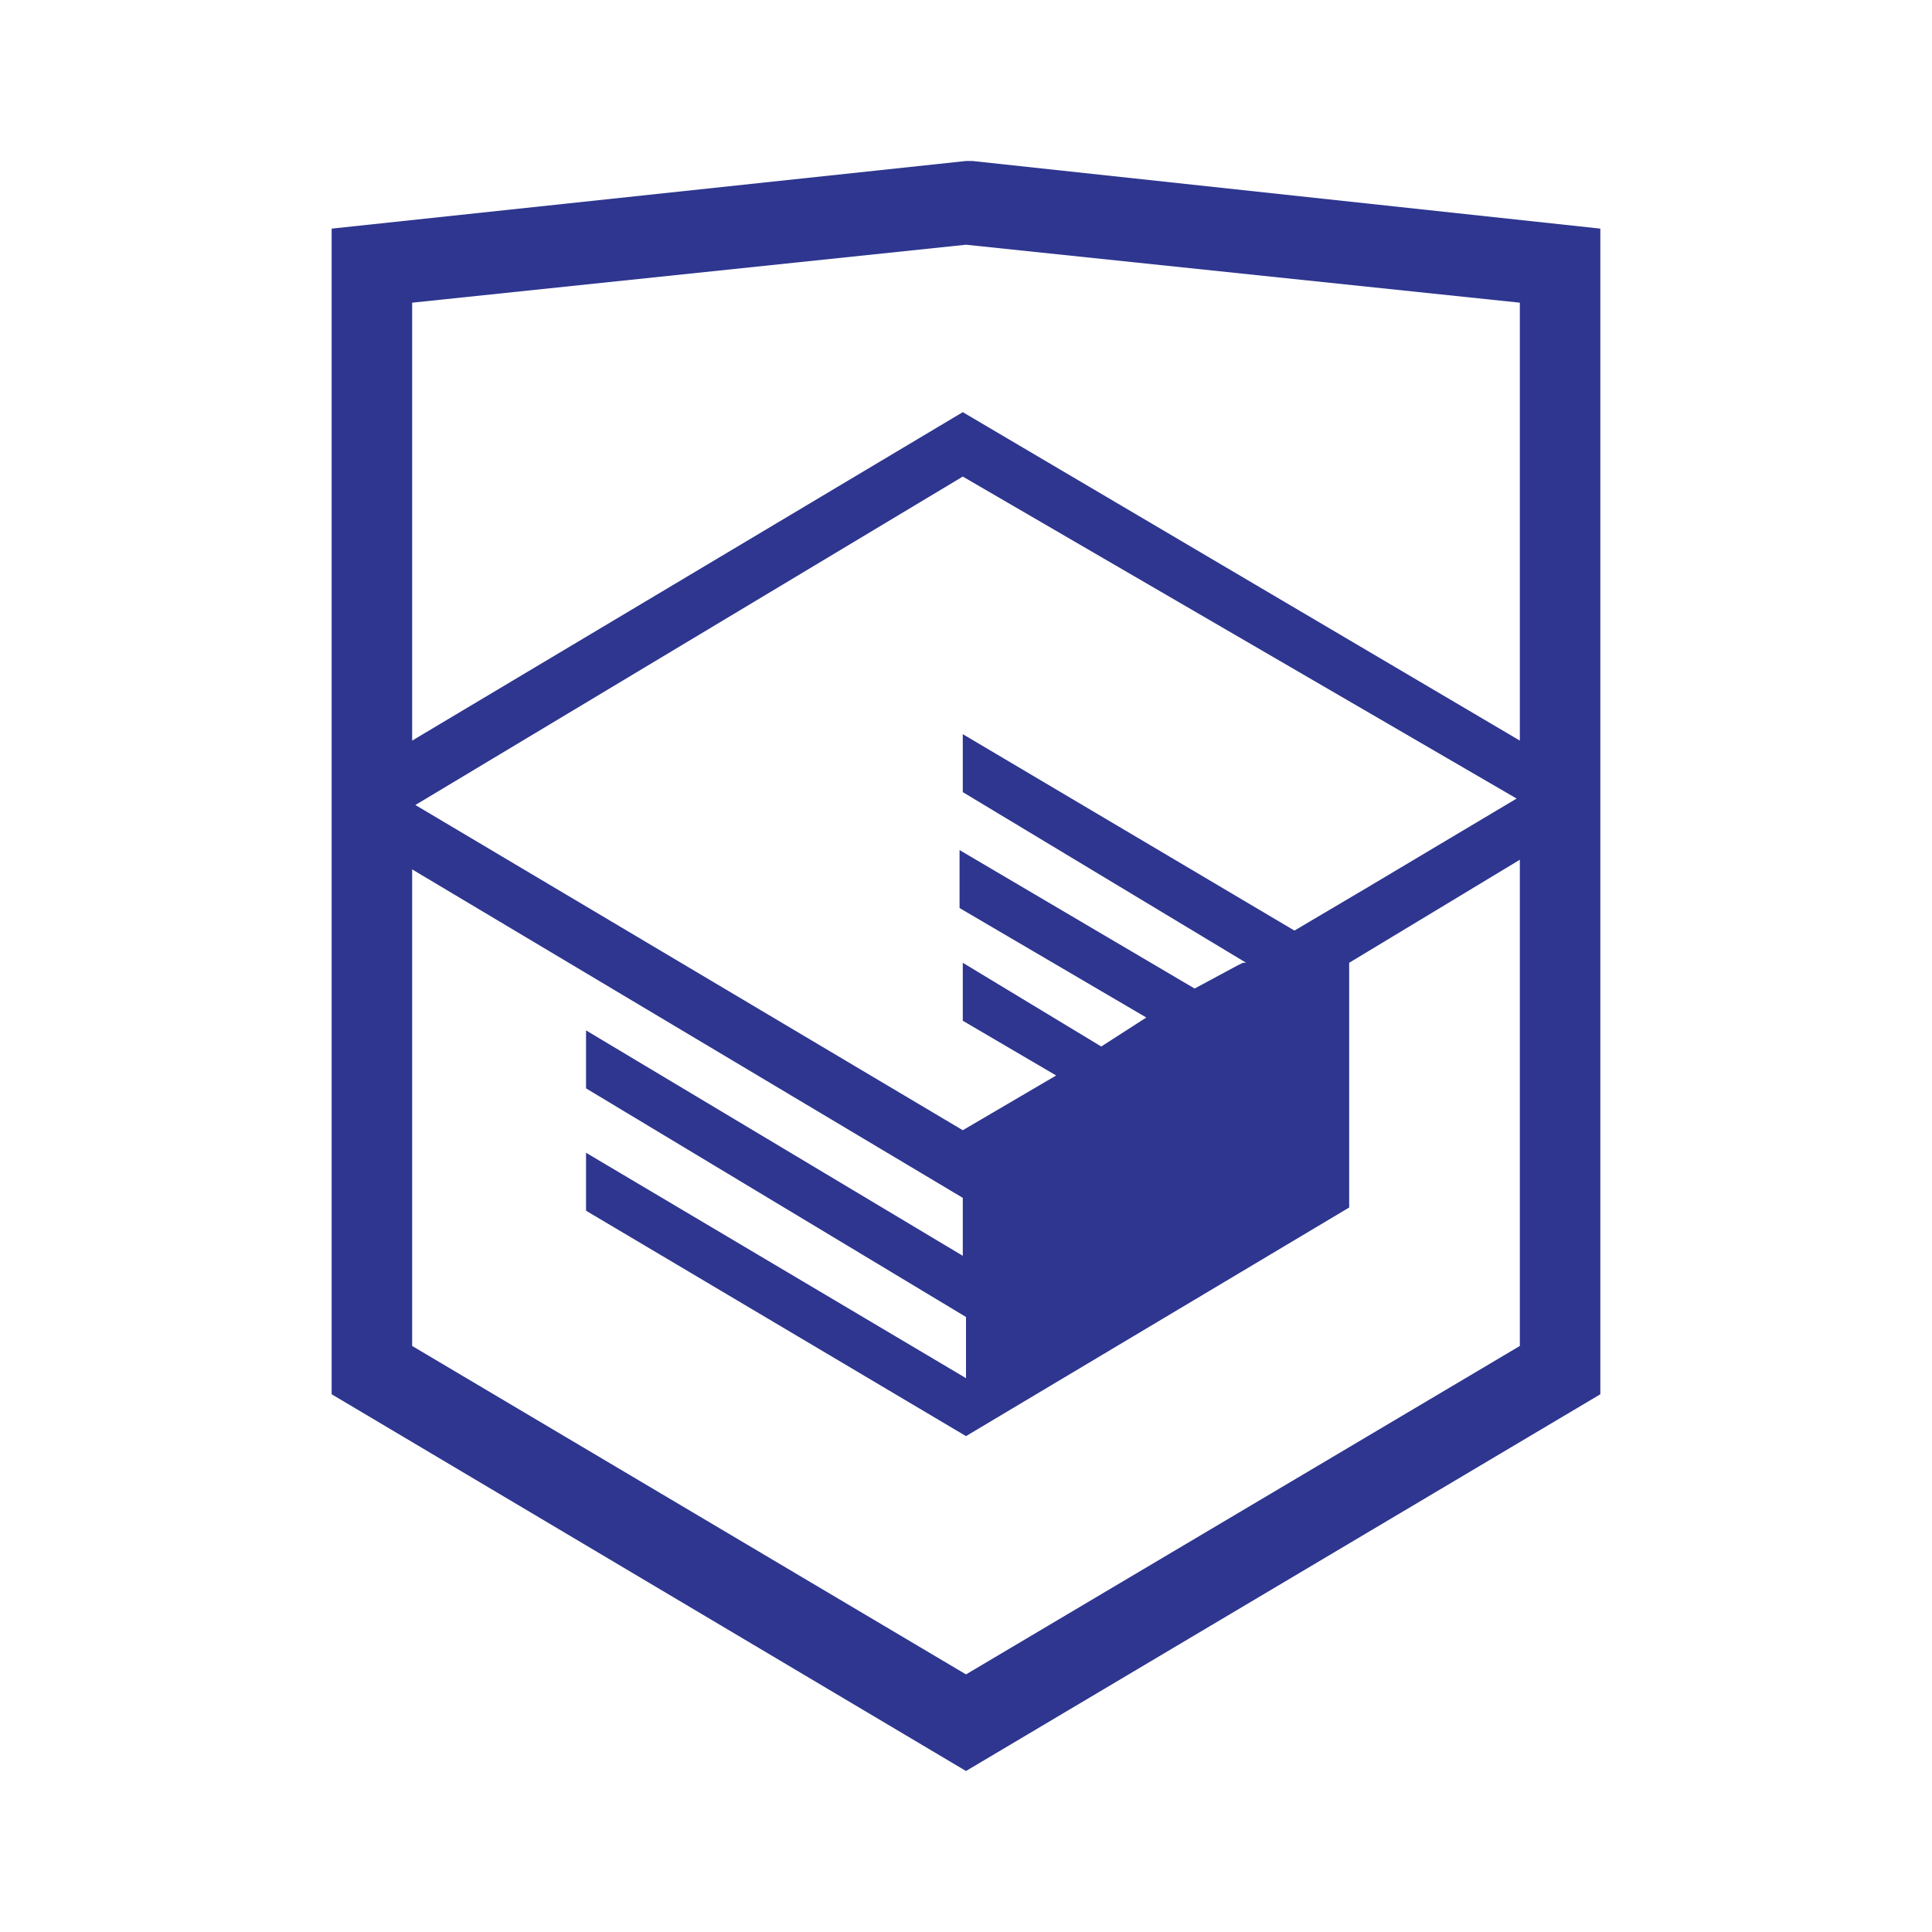
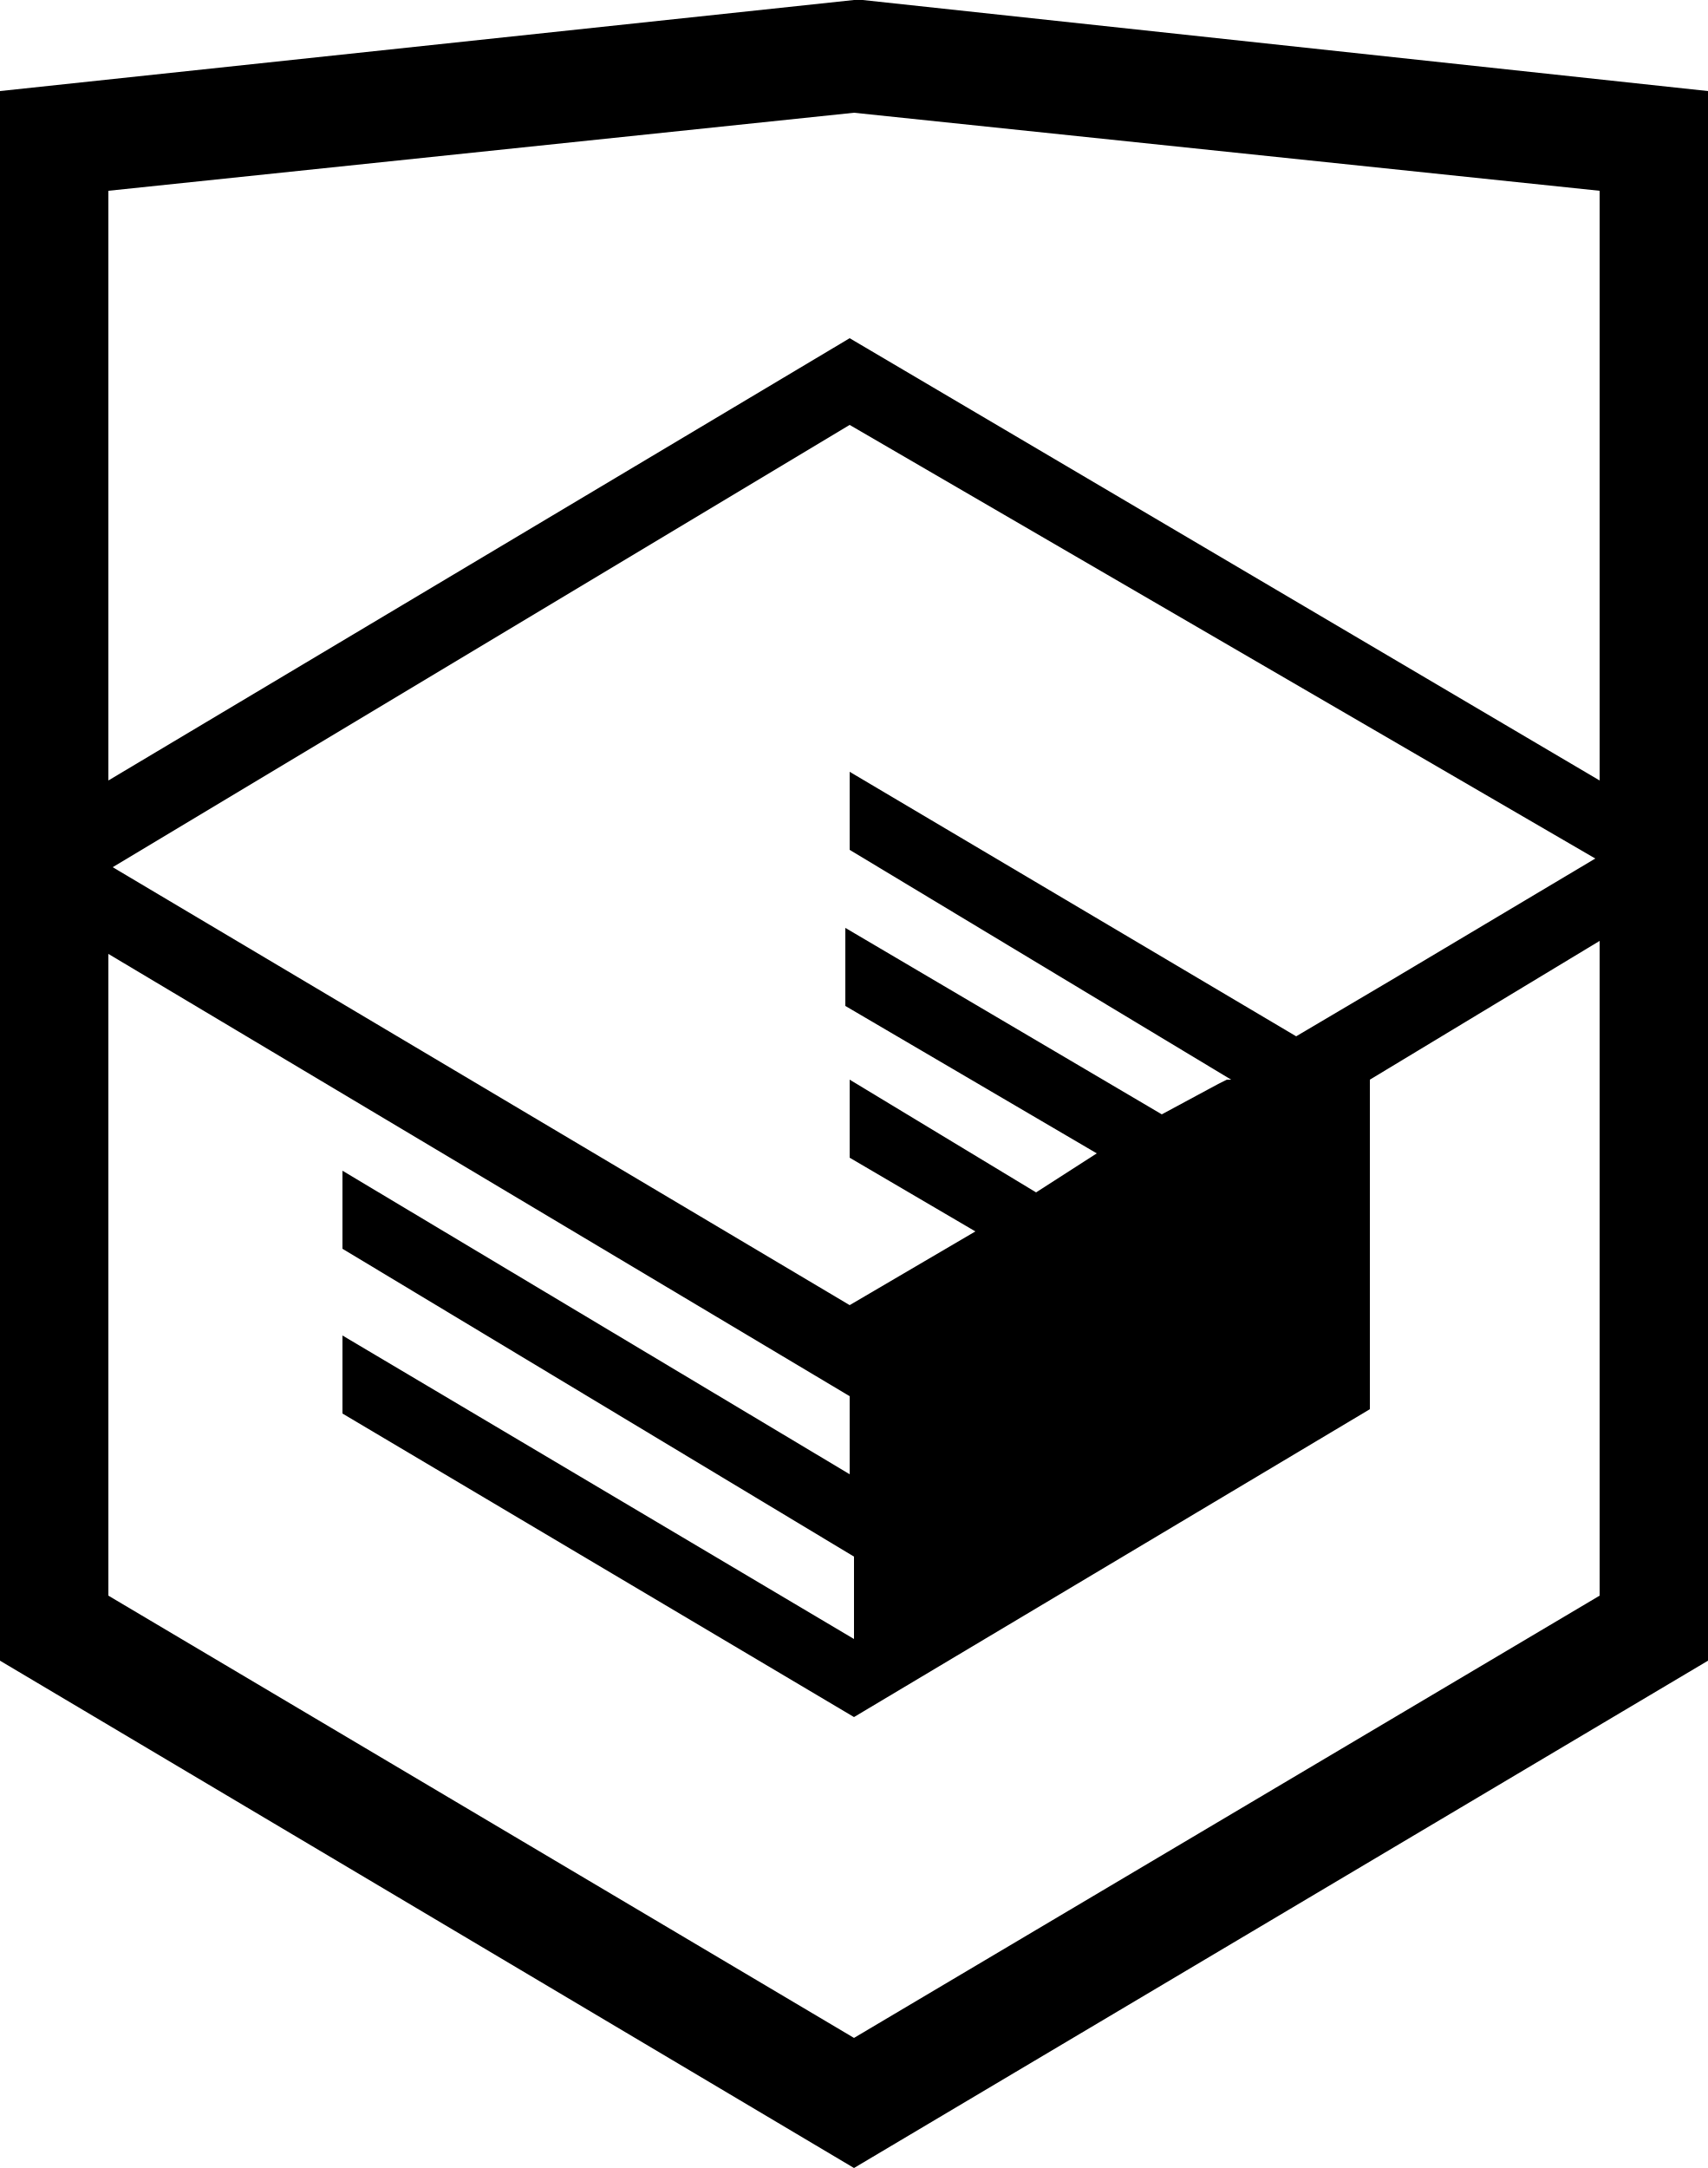
- <svg xmlns="http://www.w3.org/2000/svg" viewBox="0 0 60 60">
-   <path fill="#2E368F" d="M30.2 5H30L10.3 7.1v36.2L30 55l19.7-11.7V7.1L30.2 5zm17 36.8L30 52 12.8 41.8V27l17.1 10.2V39l-11.7-7v1.8L30 40.9v1.9l-11.8-7v1.8l11.8 7 11.9-7.1v-7.6l5.3-3.2v15.1zm-.1-17l-4.7 2.8-2.2 1.3-10.3-6.1v1.8l8.8 5.3h-.1l-.2.1-1.3.7-7.3-4.3v1.8l5.8 3.4-1.4.9-4.3-2.6v1.8l2.9 1.7-2.9 1.7-17-10.1 17-10.2 17.2 10zm.1-1.8L29.9 12.8 12.8 23V9.4L30 7.6l17.2 1.8V23z" />
+ <svg xmlns="http://www.w3.org/2000/svg" width="390.9" height="496.066" viewBox="102.19 172.912 390.9 496.066">
+   <path d="M299.624 172.912h-1.984l-195.45 20.835v359.151l195.45 116.08 195.45-116.08V193.747l-193.466-20.835zm168.663 365.105L297.64 639.214 126.993 538.017V391.181l169.654 101.197v17.859l-116.079-69.449v17.857l117.071 70.441v18.852l-117.07-69.448v17.857l117.071 69.449 118.063-70.441v-75.402l52.584-31.749v149.813zm-.992-168.663l-46.631 27.78-21.827 12.898-102.189-60.521v17.858l87.308 52.583h-.992l-1.984.992-12.897 6.945-72.426-42.662v17.858l57.544 33.733-13.89 8.928-42.662-25.794v17.859l28.772 16.865-28.772 16.867-168.663-100.205L296.648 270.14l170.647 99.214zm.992-17.858l-171.64-101.198-169.654 101.198v-134.93l170.646-17.858 170.647 17.858v134.93z" />
</svg>
